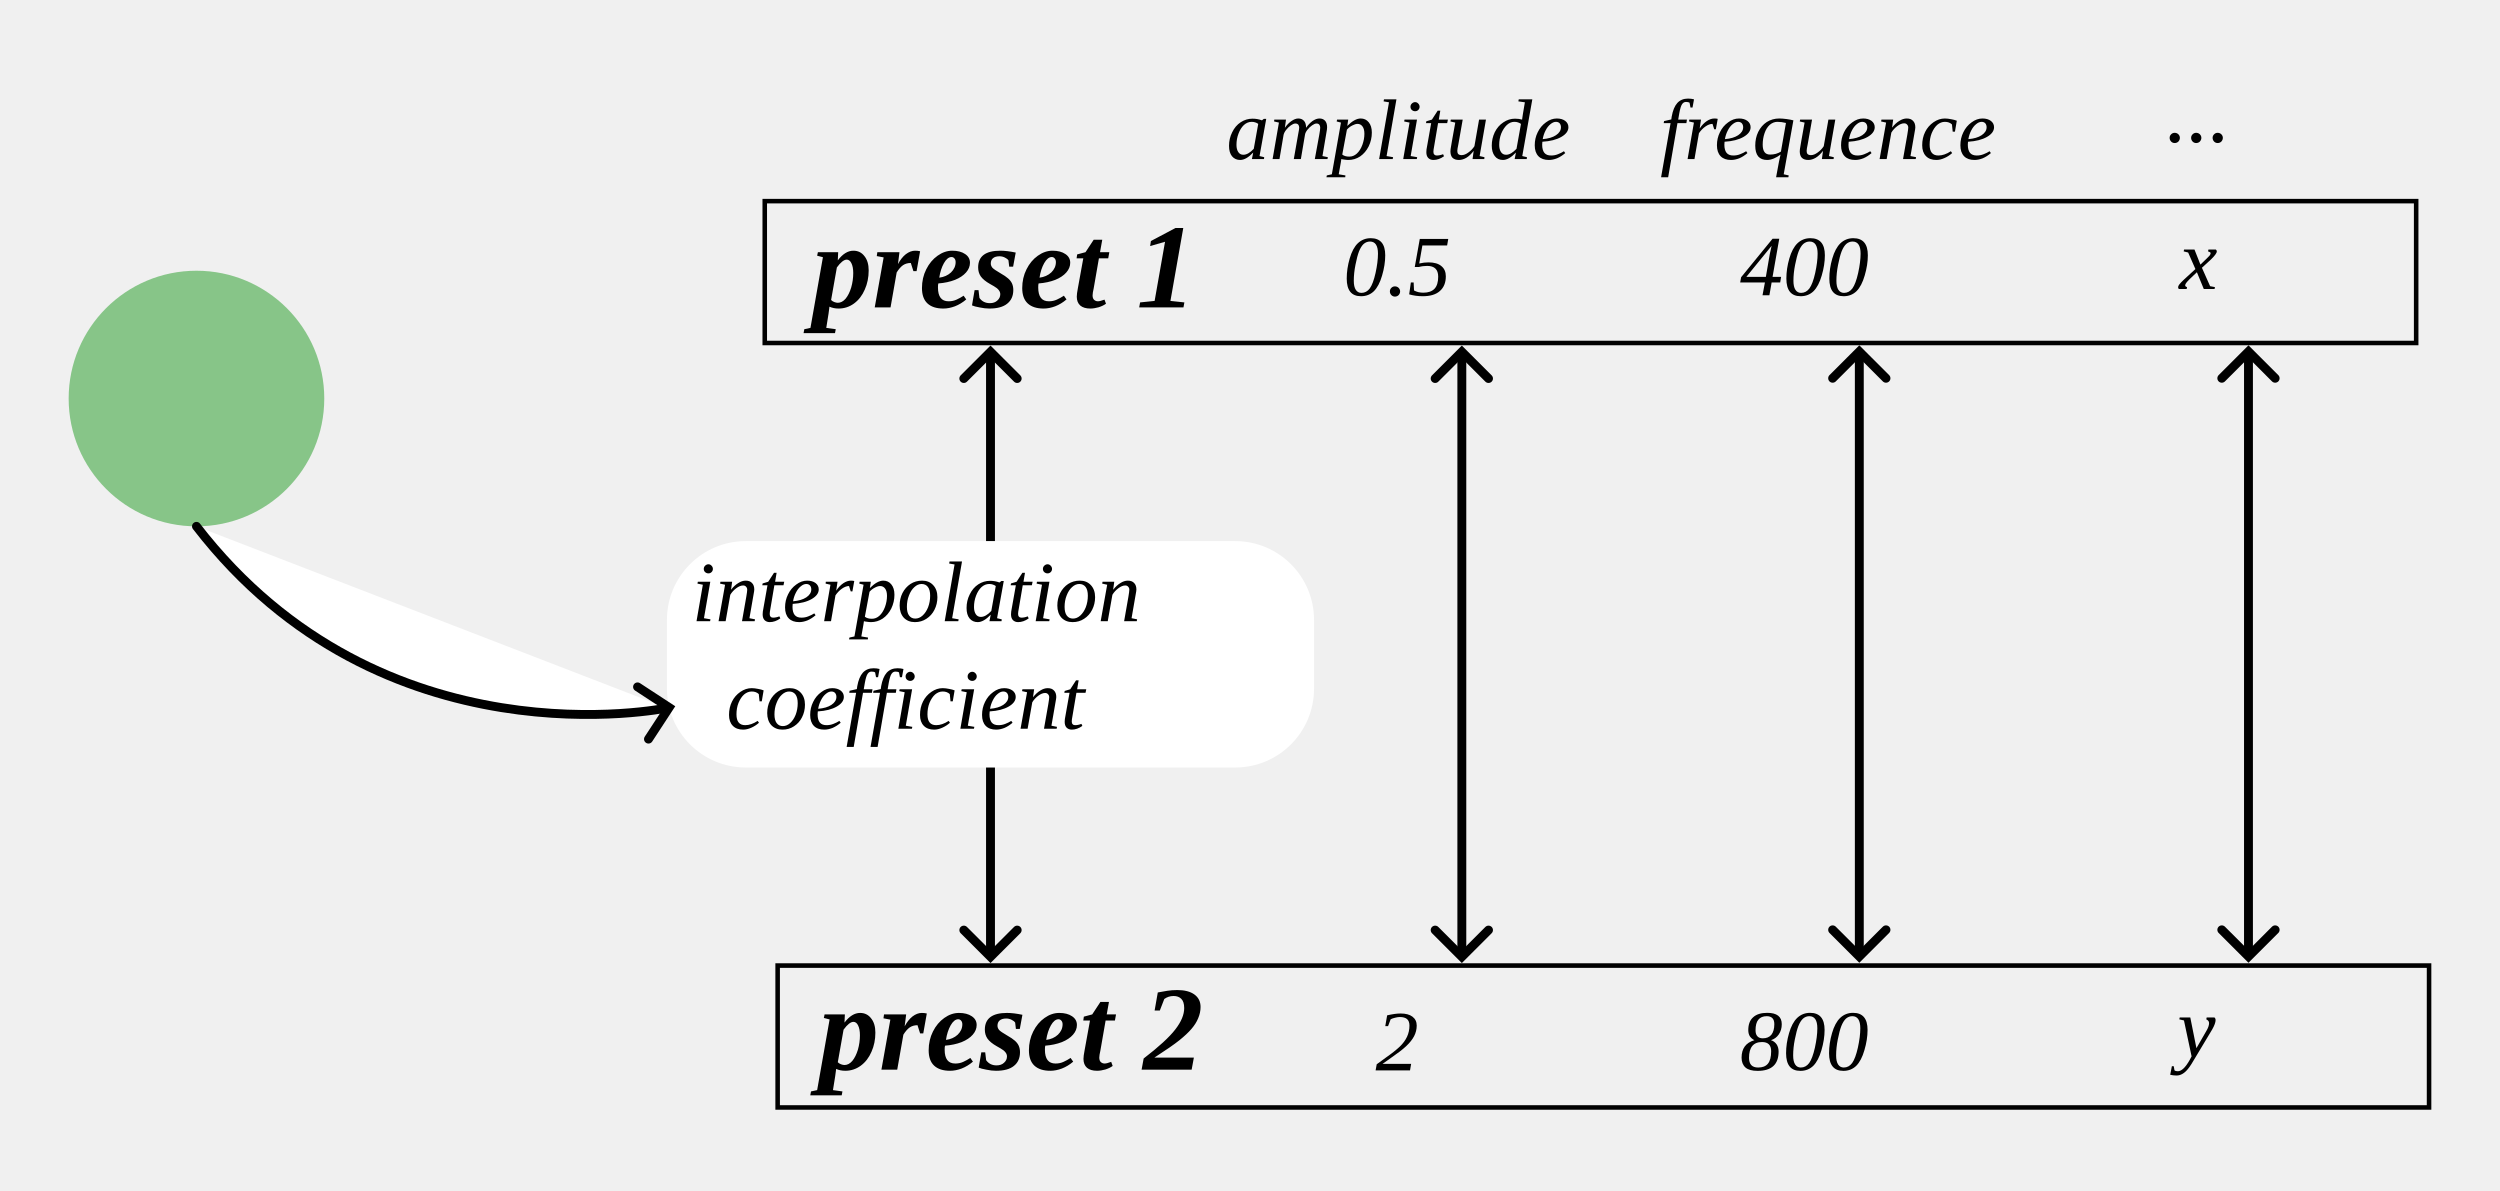
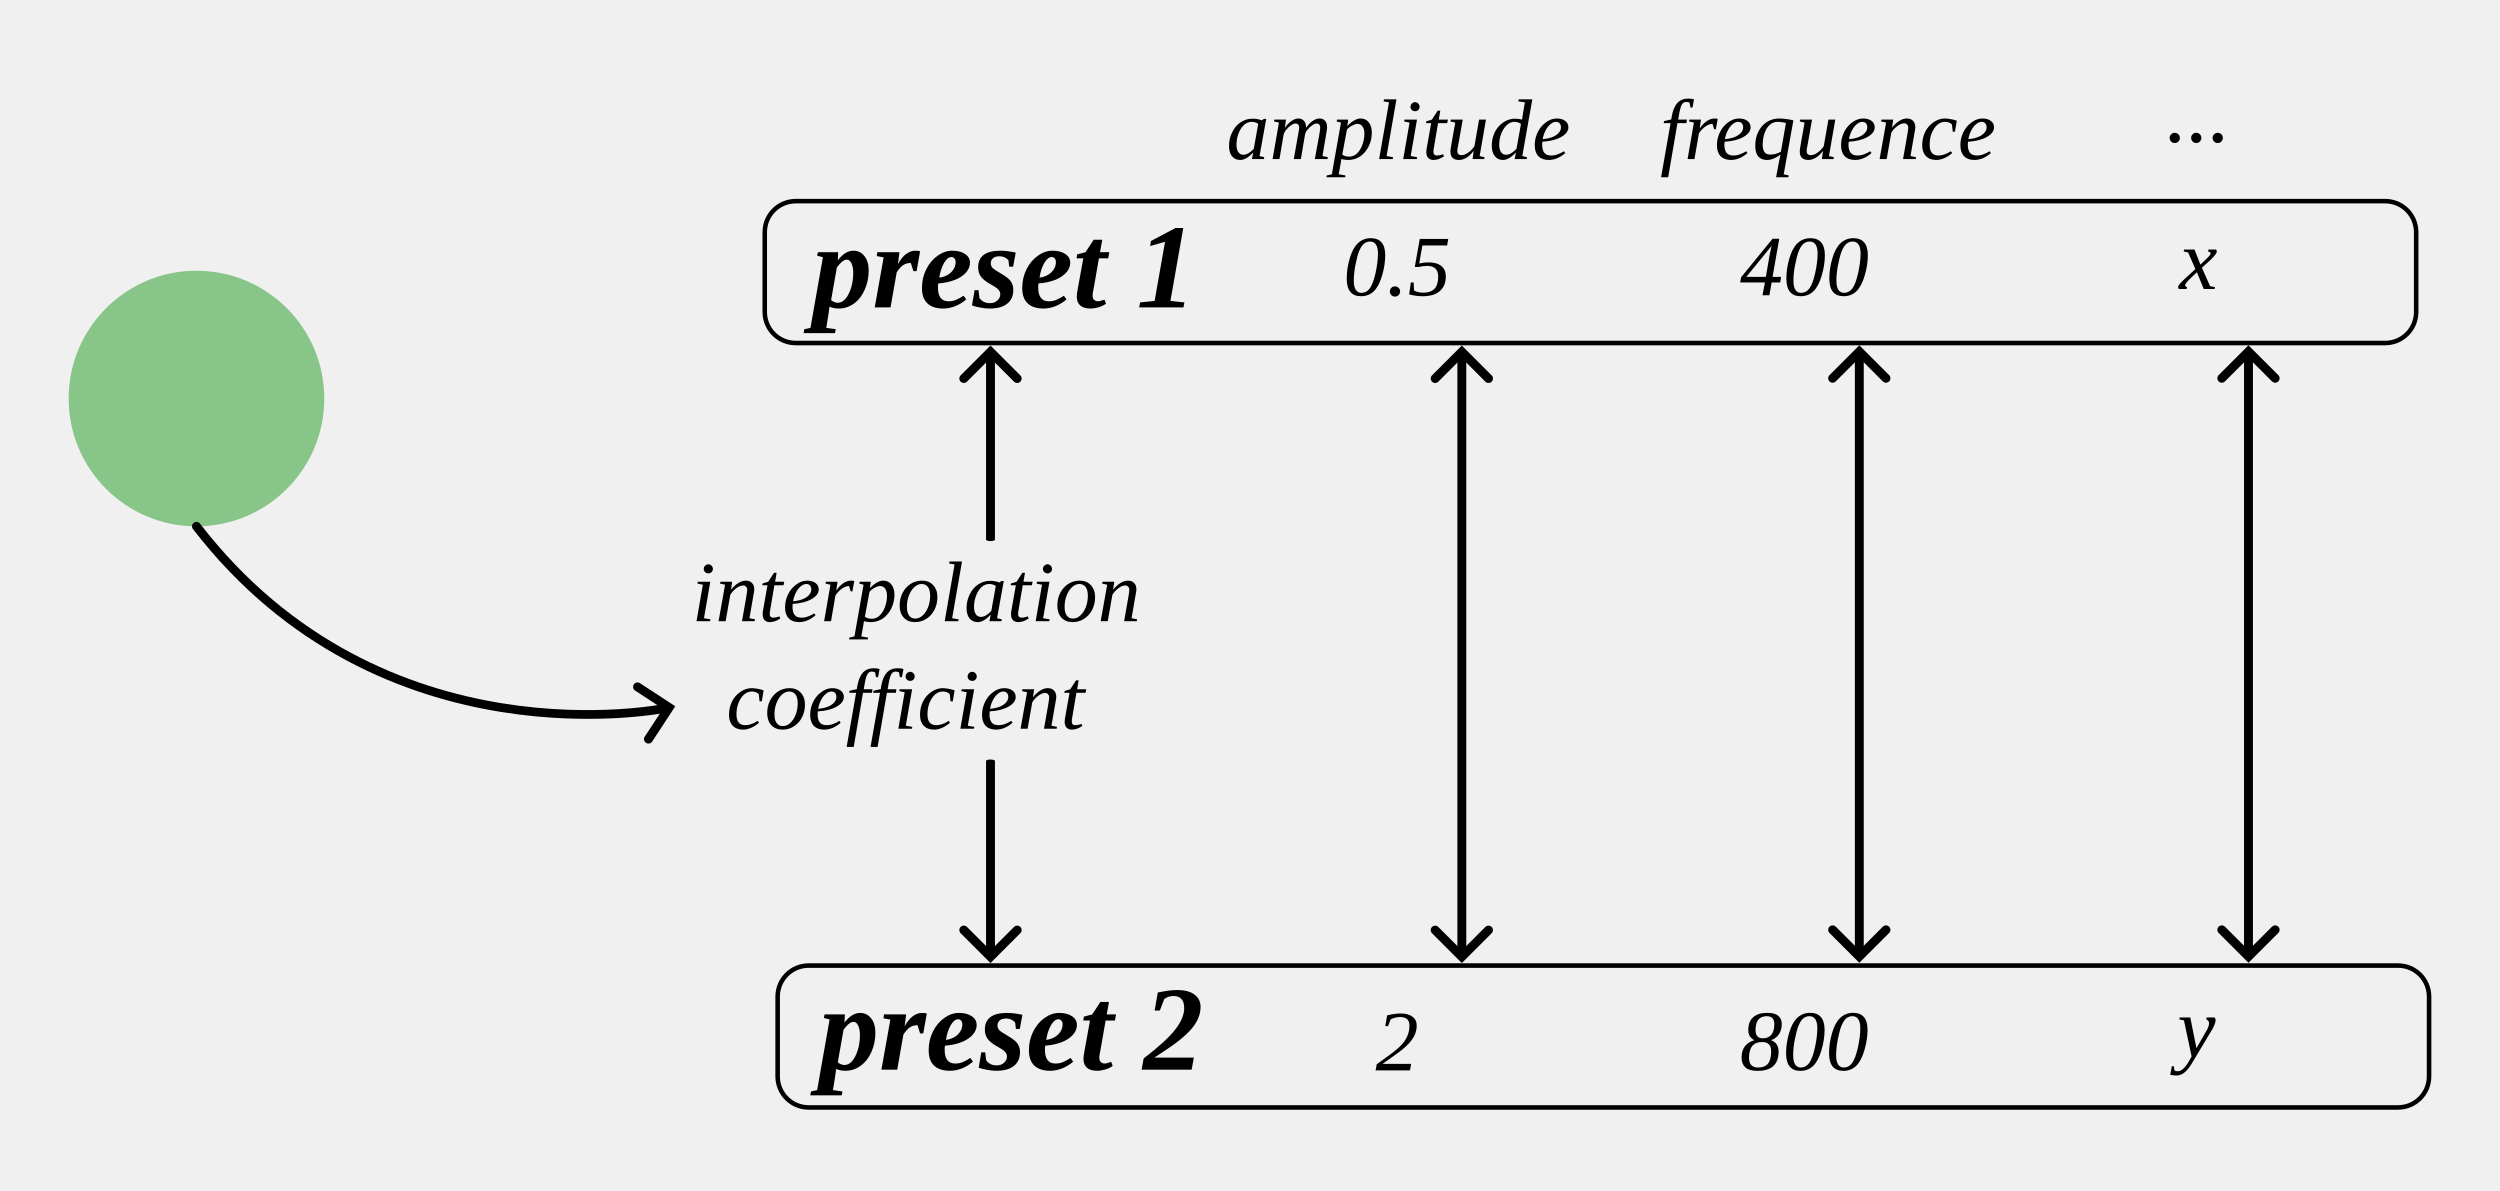
<svg xmlns="http://www.w3.org/2000/svg" width="210mm" height="100mm" viewBox="0 0 210 100" version="1.1" id="svg1" xml:space="preserve">
  <defs id="defs1">
-     <marker style="overflow:visible" id="marker8" refX="0" refY="0" orient="auto-start-reverse" markerWidth="1" markerHeight="1" viewBox="0 0 1 1" preserveAspectRatio="xMidYMid">
-       <path style="fill:none;stroke:context-stroke;stroke-width:1;stroke-linecap:round" d="M 3,-3 0,0 3,3" transform="rotate(180,0.125,0)" id="path8" />
-     </marker>
    <marker style="overflow:visible" id="marker8-5" refX="0" refY="0" orient="auto-start-reverse" markerWidth="1" markerHeight="1" viewBox="0 0 1 1" preserveAspectRatio="xMidYMid">
      <path style="fill:none;stroke:context-stroke;stroke-width:1;stroke-linecap:round" d="M 3,-3 0,0 3,3" transform="rotate(180,0.125,0)" id="path8-6" />
    </marker>
    <marker style="overflow:visible" id="marker8-5-4" refX="0" refY="0" orient="auto-start-reverse" markerWidth="1" markerHeight="1" viewBox="0 0 1 1" preserveAspectRatio="xMidYMid">
      <path style="fill:none;stroke:context-stroke;stroke-width:1;stroke-linecap:round" d="M 3,-3 0,0 3,3" transform="rotate(180,0.125,0)" id="path8-6-3" />
    </marker>
    <marker style="overflow:visible" id="marker8-5-4-3" refX="0" refY="0" orient="auto-start-reverse" markerWidth="1" markerHeight="1" viewBox="0 0 1 1" preserveAspectRatio="xMidYMid">
      <path style="fill:none;stroke:context-stroke;stroke-width:1;stroke-linecap:round" d="M 3,-3 0,0 3,3" transform="rotate(180,0.125,0)" id="path8-6-3-0" />
    </marker>
  </defs>
  <g id="layer1">
    <circle style="fill:#87c588;fill-opacity:1;stroke:none;stroke-width:0.543;stroke-opacity:1" id="use3" cx="16.503" cy="33.477" r="10.736" />
    <text xml:space="preserve" style="font-style:italic;font-variant:normal;font-weight:bold;font-stretch:normal;font-size:10.111px;font-family:'Times New Roman';-inkscape-font-specification:'Times New Roman,  Bold Italic';fill:#000000;stroke-width:0.391;stroke-linecap:round" x="68.218" y="25.824" id="text3">
      <tspan id="tspan3" style="font-style:italic;font-variant:normal;font-weight:bold;font-stretch:normal;font-size:10.111px;font-family:'Times New Roman';-inkscape-font-specification:'Times New Roman,  Bold Italic';stroke-width:0.391" x="68.218" y="25.824">preset 1</tspan>
    </text>
    <text xml:space="preserve" style="font-style:italic;font-variant:normal;font-weight:bold;font-stretch:normal;font-size:10.111px;font-family:'Times New Roman';-inkscape-font-specification:'Times New Roman,  Bold Italic';fill:#000000;stroke-width:0.29;stroke-linecap:round" x="68.783" y="89.852" id="text4">
      <tspan id="tspan4" style="font-style:italic;font-variant:normal;font-weight:bold;font-stretch:normal;font-size:10.111px;font-family:'Times New Roman';-inkscape-font-specification:'Times New Roman,  Bold Italic';stroke-width:0.29" x="68.783" y="89.852">preset 2</tspan>
    </text>
-     <path style="fill:#000000;stroke:#000000;stroke-width:0.747;stroke-linecap:round;stroke-opacity:1;marker-start:url(#marker8);marker-end:url(#marker8)" d="M 83.202,29.741 V 80.181" id="path5" />
+     <g id="path5">
+       <path style="color:#000000;fill:#000000;stroke-linecap:round;-inkscape-stroke:none" d="M 83.202,29.741 V 80.181" id="path11" />
+       <path style="color:#000000;fill:#000000;stroke-width:0.561;stroke-linecap:round;-inkscape-stroke:none" d="m 83.201,29.367 a 0.374,0.117 0 0 0 -0.373,0.118 v 15.849 a 0.374,0.117 0 0 0 0.373,0.118 0.374,0.117 0 0 0 0.373,-0.118 V 29.485 a 0.374,0.117 0 0 0 -0.373,-0.118 z" id="path10" />
+       <path style="color:#000000;fill:#000000;stroke-width:0.561;stroke-linecap:round;-inkscape-stroke:none" d="m 83.201,63.8 a 0.374,0.117 0 0 0 -0.373,0.118 v 15.849 a 0.374,0.117 0 0 0 0.373,0.118 0.374,0.117 0 0 0 0.373,-0.118 V 63.918 a 0.374,0.117 0 0 0 -0.373,-0.118 z" id="path10-4" />
+       <g id="g2">
+         <path style="color:#000000;fill:#000000;stroke-linecap:round;-inkscape-stroke:none" d="m 80.695,77.861 a 0.374,0.374 0 0 0 0,0.529 l 2.506,2.506 2.506,-2.506 a 0.374,0.374 0 0 0 0,-0.529 0.374,0.374 0 0 0 -0.527,0 l -1.979,1.979 -1.977,-1.979 a 0.374,0.374 0 0 0 -0.529,0 z" id="path9" />
+         <path style="color:#000000;fill:#000000;stroke-linecap:round;-inkscape-stroke:none" d="m 83.201,29.025 -2.506,2.506 a 0.374,0.374 0 0 0 0,0.529 0.374,0.374 0 0 0 0.529,0 l 1.977,-1.979 1.979,1.979 a 0.374,0.374 0 0 0 0.527,0 0.374,0.374 0 0 0 0,-0.529 z" id="path7" />
+       </g>
+     </g>
    <path style="fill:#000000;stroke:#000000;stroke-width:0.747;stroke-linecap:round;stroke-opacity:1;marker-start:url(#marker8-5);marker-end:url(#marker8-5)" d="M 122.794,29.741 V 80.181" id="path5-8" />
    <path style="fill:#000000;stroke:#000000;stroke-width:0.747;stroke-linecap:round;stroke-opacity:1;marker-start:url(#marker8-5-4);marker-end:url(#marker8-5-4)" d="M 156.182,29.72 V 80.159" id="path5-8-0" />
    <path style="fill:#000000;stroke:#000000;stroke-width:0.747;stroke-linecap:round;stroke-opacity:1;marker-start:url(#marker8-5-4-3);marker-end:url(#marker8-5-4-3)" d="M 188.872,29.72 V 80.159" id="path5-8-0-8" />
-     <rect style="fill:#ffffff;fill-opacity:1;stroke:none;stroke-width:0.847;stroke-linecap:round;stroke-opacity:1" id="rect6" width="54.356" height="19.019" x="56.023" y="45.452" rx="6.622" />
    <text xml:space="preserve" style="font-style:italic;font-size:7.222px;font-family:'Times New Roman';-inkscape-font-specification:'Times New Roman,  Italic';text-align:center;text-anchor:middle;fill:#000000;stroke:none;stroke-width:0.747;stroke-linecap:round;stroke-opacity:1" x="83.279" y="52.182" id="text5">
      <tspan style="font-size:7.222px;text-align:center;text-anchor:middle;stroke:none;stroke-width:0.747" x="83.279" y="52.182" id="tspan6">interpolation</tspan>
      <tspan style="font-size:7.222px;text-align:center;text-anchor:middle;stroke:none;stroke-width:0.747" x="83.279" y="61.21" id="tspan1">coefficient </tspan>
      <tspan style="font-size:7.222px;text-align:center;text-anchor:middle;stroke:none;stroke-width:0.747" x="83.279" y="70.237" id="tspan2" />
    </text>
-     <path style="fill:#ffffff;fill-opacity:1;stroke:#000000;stroke-width:0.747;stroke-linecap:round;stroke-opacity:1;marker-end:url(#marker8)" d="M 16.503,44.213 C 32.119,64.47 56.023,59.471 56.023,59.471" id="path13" />
+     <g id="path13">
+       <path style="color:#000000;fill:#000000;stroke-linecap:round;-inkscape-stroke:none" d="m 16.551,43.842 a 0.374,0.374 0 0 0 -0.275,0.076 0.374,0.374 0 0 0 -0.068,0.523 c 15.746,20.427 39.893,15.395 39.893,15.395 a 0.374,0.374 0 0 0 0.289,-0.441 0.374,0.374 0 0 0 -0.441,-0.289 c 0,0 -23.664,4.967 -39.148,-15.121 a 0.374,0.374 0 0 0 -0.248,-0.143 z" id="path14" />
+       <g id="g12">
+         <path style="color:#000000;fill:#000000;stroke-linecap:round;-inkscape-stroke:none" d="m 53.758,57.385 a 0.374,0.374 0 0 0 -0.518,0.107 0.374,0.374 0 0 0 0.109,0.518 l 2.34,1.531 -1.531,2.34 a 0.374,0.374 0 0 0 0.107,0.518 0.374,0.374 0 0 0 0.518,-0.107 l 1.939,-2.967 z" id="path15" />
+       </g>
+     </g>
    <text xml:space="preserve" style="font-style:italic;font-size:7.222px;font-family:'Times New Roman';-inkscape-font-specification:'Times New Roman,  Italic';text-align:center;text-anchor:middle;fill:#000000;fill-opacity:1;stroke:none;stroke-width:0.747;stroke-linecap:round;stroke-opacity:1" x="121.976" y="13.36" id="text18">
      <tspan id="tspan18" style="fill:#000000;fill-opacity:1;stroke:none;stroke-width:0.747;stroke-opacity:1" x="121.976" y="13.36">amplitude</tspan>
    </text>
    <text xml:space="preserve" style="font-style:italic;font-size:7.222px;font-family:'Times New Roman';-inkscape-font-specification:'Times New Roman,  Italic';text-align:center;text-anchor:middle;fill:#000000;fill-opacity:1;stroke:none;stroke-width:0.747;stroke-linecap:round;stroke-opacity:1" x="158.069" y="13.36" id="text18-5">
      <tspan id="tspan18-2" style="fill:#000000;fill-opacity:1;stroke:none;stroke-width:0.747;stroke-opacity:1" x="158.069" y="13.36">frequence</tspan>
    </text>
    <text xml:space="preserve" style="font-style:italic;font-size:7.222px;font-family:'Times New Roman';-inkscape-font-specification:'Times New Roman,  Italic';text-align:center;text-anchor:middle;fill:#000000;fill-opacity:1;stroke:none;stroke-width:0.747;stroke-linecap:round;stroke-opacity:1" x="189.177" y="11.908" id="text19">
      <tspan id="tspan19" style="stroke-width:0.747" x="189.177" y="11.908">...</tspan>
    </text>
    <text xml:space="preserve" style="font-style:italic;font-size:7.222px;font-family:'Times New Roman';-inkscape-font-specification:'Times New Roman,  Italic';text-align:center;text-anchor:middle;fill:#000000;fill-opacity:1;stroke:none;stroke-width:0.747;stroke-linecap:round;stroke-opacity:1" x="121.872" y="24.803" id="text20">
      <tspan id="tspan20" style="stroke-width:0.747" x="121.872" y="24.803">0.5</tspan>
    </text>
    <text xml:space="preserve" style="font-style:italic;font-size:7.222px;font-family:'Times New Roman';-inkscape-font-specification:'Times New Roman,  Italic';text-align:center;text-anchor:middle;fill:#000000;fill-opacity:1;stroke:none;stroke-width:0.747;stroke-linecap:round;stroke-opacity:1" x="121.872" y="89.914" id="text20-8">
      <tspan id="tspan20-2" style="stroke-width:0.747" x="121.872" y="89.914">2</tspan>
    </text>
    <text xml:space="preserve" style="font-style:italic;font-size:7.222px;font-family:'Times New Roman';-inkscape-font-specification:'Times New Roman,  Italic';text-align:center;text-anchor:middle;fill:#000000;fill-opacity:1;stroke:none;stroke-width:0.747;stroke-linecap:round;stroke-opacity:1" x="156.092" y="24.803" id="text21">
      <tspan id="tspan21" style="stroke-width:0.747" x="156.092" y="24.803">400</tspan>
    </text>
    <text xml:space="preserve" style="font-style:italic;font-size:7.222px;font-family:'Times New Roman';-inkscape-font-specification:'Times New Roman,  Italic';text-align:center;text-anchor:middle;fill:#000000;fill-opacity:1;stroke:none;stroke-width:0.747;stroke-linecap:round;stroke-opacity:1" x="156.067" y="89.872" id="text22">
      <tspan id="tspan22" style="stroke-width:0.747" x="156.067" y="89.872">800</tspan>
    </text>
-     <rect style="fill:none;fill-opacity:1;stroke:#000000;stroke-width:0.382;stroke-linecap:round;stroke-opacity:1" id="rect22" width="138.719" height="11.918" x="64.239" y="16.896" rx="0" ry="2.607" />
-     <rect style="fill:none;fill-opacity:1;stroke:#000000;stroke-width:0.382;stroke-linecap:round;stroke-opacity:1" id="rect22-2" width="138.719" height="11.918" x="65.322" y="81.108" rx="0" ry="2.607" />
+     <path style="color:#000000;fill:#000000;stroke-linecap:round;-inkscape-stroke:none" d="m 66.846,16.705 c -1.547,0 -2.797,1.252 -2.797,2.799 v 6.703 c 0,1.547 1.25,2.799 2.797,2.799 H 200.352 c 1.547,0 2.797,-1.252 2.797,-2.799 v -6.703 c 0,-1.547 -1.25,-2.799 -2.797,-2.799 z m 0,0.383 H 200.352 c 1.342,0 2.416,1.074 2.416,2.416 v 6.703 c 0,1.342 -1.074,2.416 -2.416,2.416 H 66.846 c -1.342,0 -2.416,-1.074 -2.416,-2.416 v -6.703 c 0,-1.342 1.074,-2.416 2.416,-2.416 z" id="rect22" />
+     <path style="color:#000000;fill:#000000;stroke-linecap:round;-inkscape-stroke:none" d="m 67.93,80.916 c -1.547,0 -2.799,1.252 -2.799,2.799 v 6.703 c 0,1.547 1.252,2.799 2.799,2.799 H 201.434 c 1.547,0 2.799,-1.252 2.799,-2.799 v -6.703 c 0,-1.547 -1.252,-2.799 -2.799,-2.799 z m 0,0.383 H 201.434 c 1.342,0 2.416,1.074 2.416,2.416 v 6.703 c 0,1.342 -1.074,2.416 -2.416,2.416 H 67.93 c -1.342,0 -2.416,-1.074 -2.416,-2.416 v -6.703 c 0,-1.342 1.074,-2.416 2.416,-2.416 z" id="rect22-2" />
    <text xml:space="preserve" style="font-style:italic;font-variant:normal;font-weight:normal;font-stretch:normal;font-size:7.222px;font-family:'Times New Roman';-inkscape-font-specification:'Times New Roman,  Italic';text-align:center;text-anchor:middle;fill:#000000;fill-opacity:1;stroke:none;stroke-width:0.747;stroke-linecap:round;stroke-opacity:1" x="189.173" y="24.275" id="text23">
      <tspan id="tspan23" style="font-style:italic;font-variant:normal;font-weight:normal;font-stretch:normal;font-family:'Times New Roman';-inkscape-font-specification:'Times New Roman,  Italic';fill:#000000;fill-opacity:1;stroke:none;stroke-width:0.747" x="189.173" y="24.275">x</tspan>
    </text>
    <text xml:space="preserve" style="font-style:italic;font-variant:normal;font-weight:normal;font-stretch:normal;font-size:7.222px;font-family:'Times New Roman';-inkscape-font-specification:'Times New Roman,  Italic';text-align:center;text-anchor:middle;fill:#000000;fill-opacity:1;stroke:none;stroke-width:0.747;stroke-linecap:round;stroke-opacity:1" x="189.022" y="88.782" id="text23-5">
      <tspan id="tspan23-1" style="font-style:italic;font-variant:normal;font-weight:normal;font-stretch:normal;font-family:'Times New Roman';-inkscape-font-specification:'Times New Roman,  Italic';fill:#000000;fill-opacity:1;stroke:none;stroke-width:0.747" x="189.022" y="88.782">y</tspan>
    </text>
  </g>
</svg>
